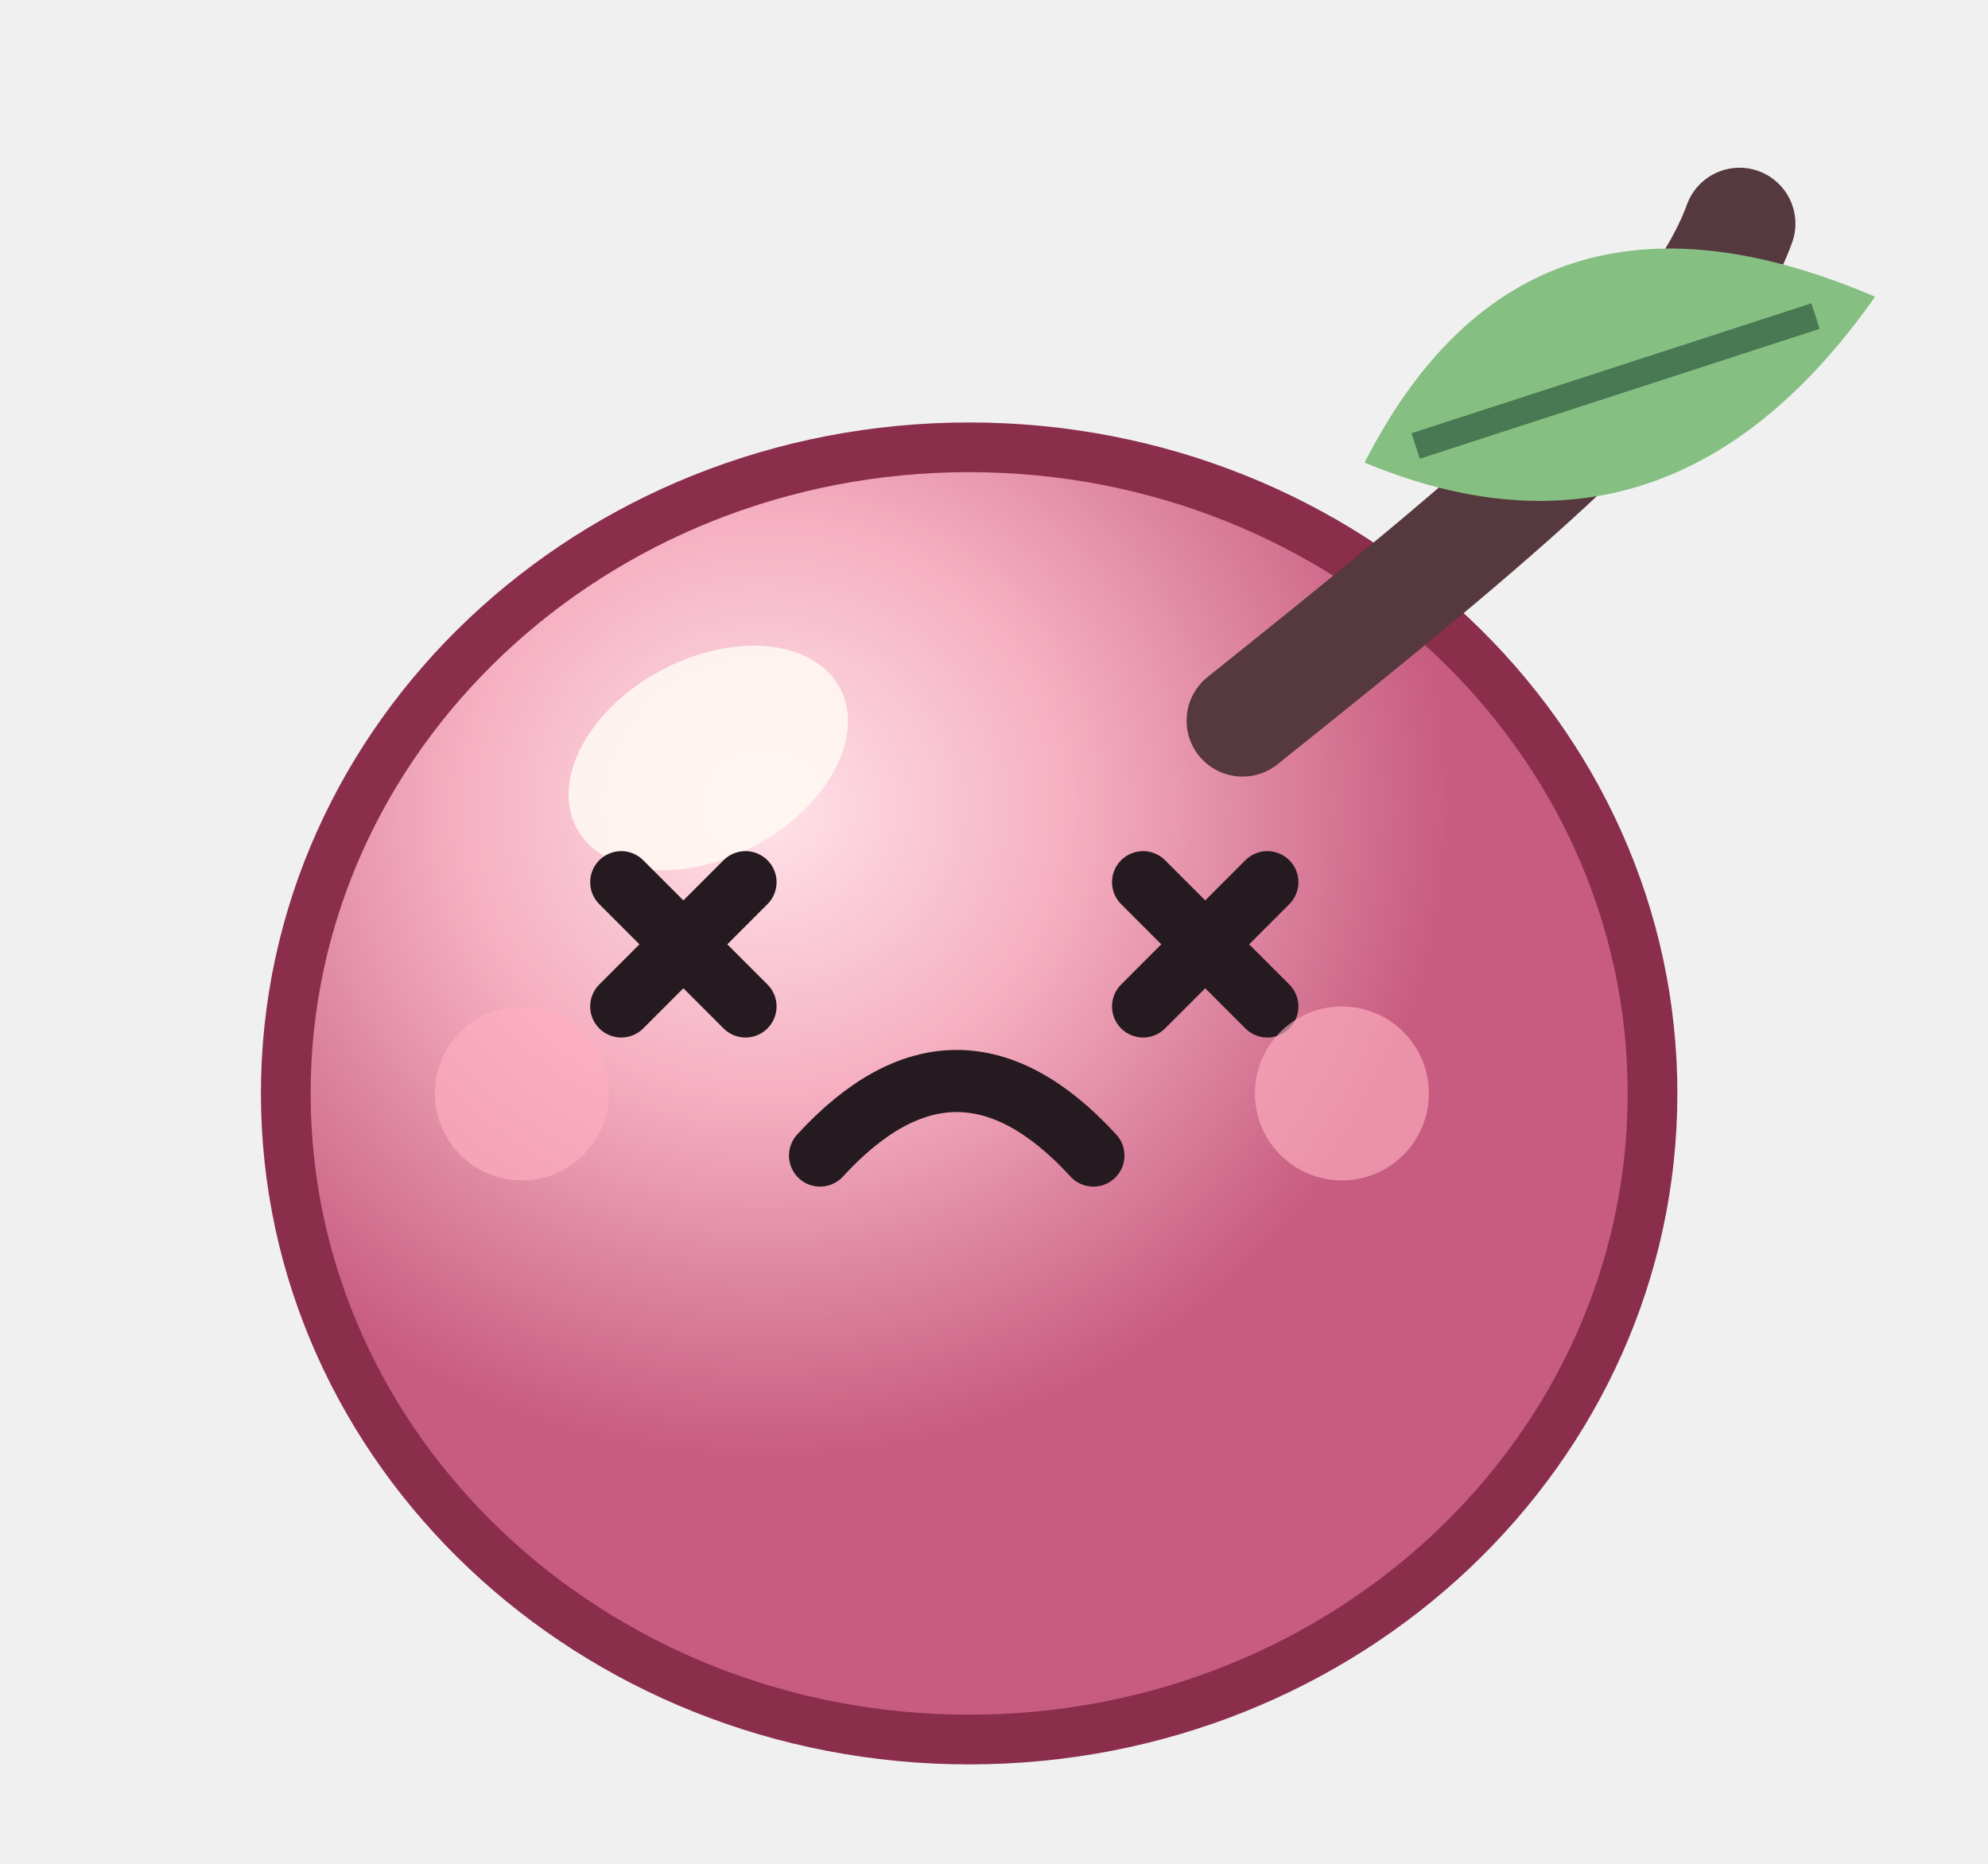
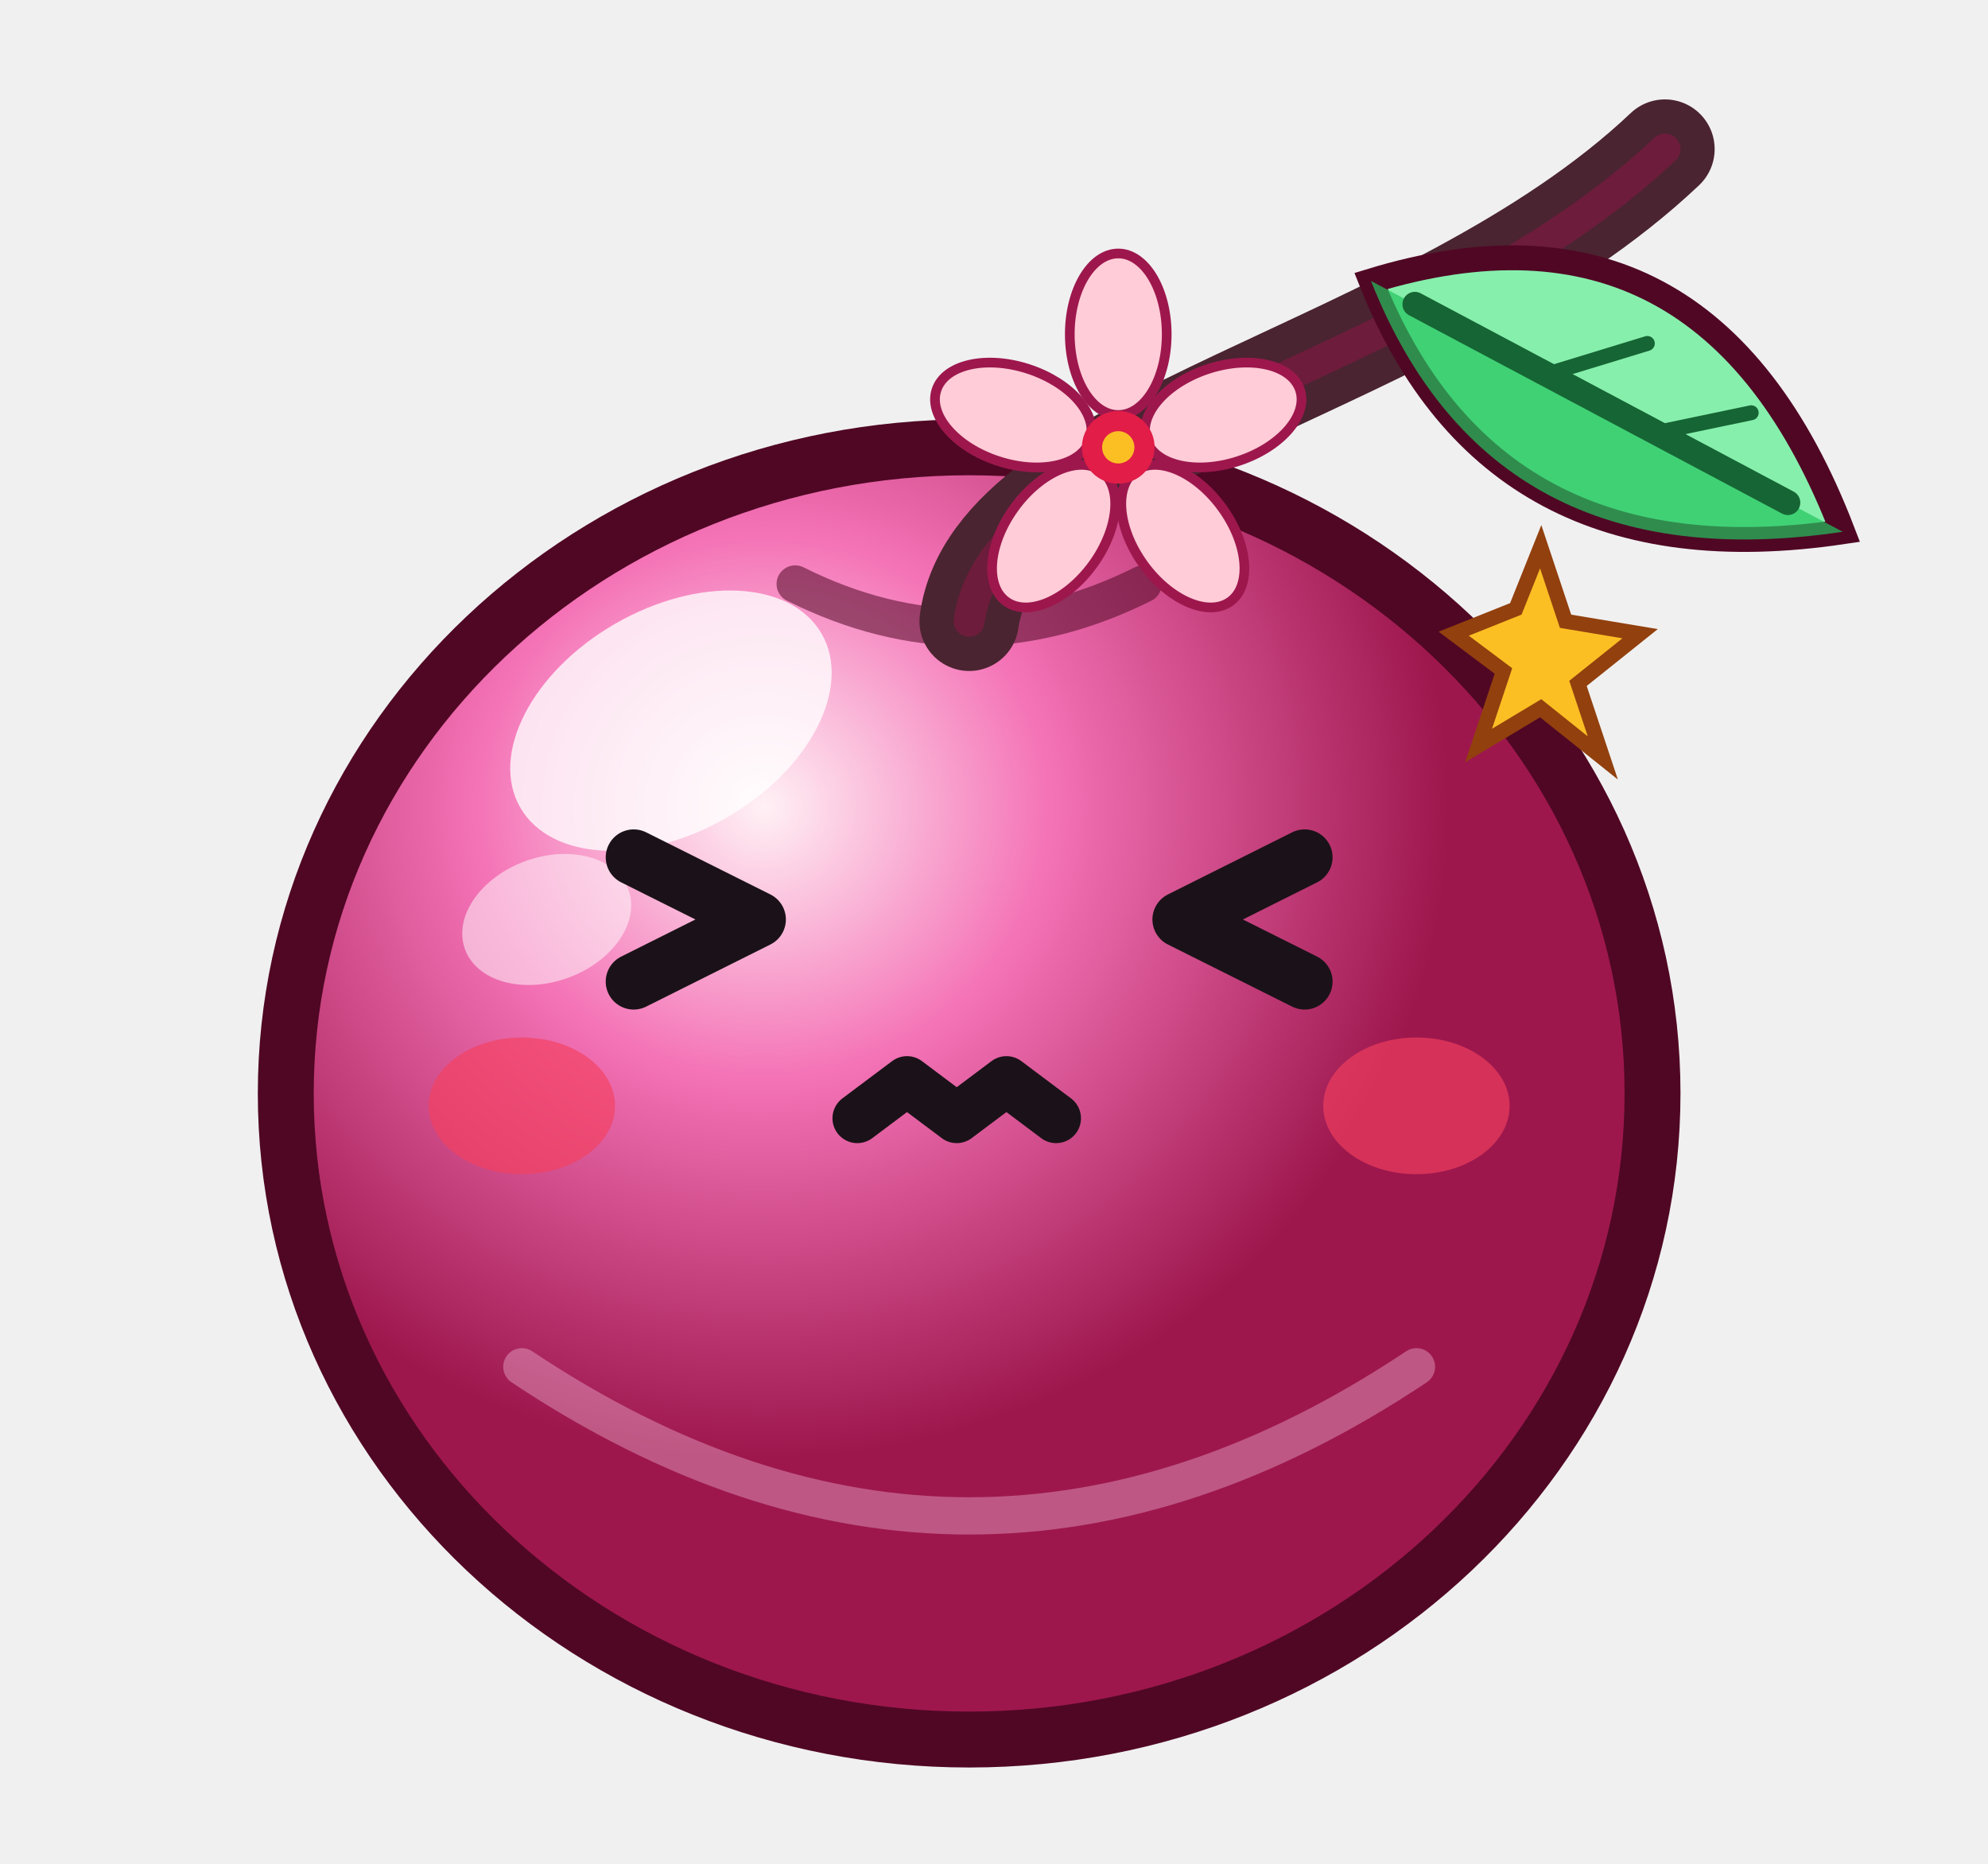
<svg xmlns="http://www.w3.org/2000/svg" width="160" height="150" viewBox="0 0 160 150">
  <defs>
-     <radialGradient id="g" cx="35%" cy="28%">
-       <stop offset="0" stop-color="#FFE3EA" />
-       <stop offset=".45" stop-color="#F5AFC1" />
-       <stop offset="1" stop-color="#C75C80" />
+     <radialGradient id="cherry_grad" cx="35%" cy="28%">
+       <stop offset="0%" stop-color="#FFF1F5" />
+       <stop offset="42%" stop-color="#F472B6" />
+       <stop offset="100%" stop-color="#9D174D" />
    </radialGradient>
  </defs>
-   <ellipse cx="78" cy="88" rx="55" ry="52" fill="url(#g)" stroke="#8A2E4C" stroke-width="4" />
-   <ellipse cx="57" cy="61" rx="12" ry="8" fill="#FFF8F2" opacity=".88" transform="rotate(-28 57 61)" />
-   <path d="M100 58 C120 42 136 29 140 18" fill="none" stroke="#56383F" stroke-width="9" stroke-linecap="round" />
-   <path d="M 108.84 31 Q 129 10.84 152.04 31 Q 129 48.28 108.84 31 Z" fill="#86BF82" transform="rotate(-18 129 31)" />
-   <path d="M 113.16 31 L 147.0 31" stroke="#28533A" stroke-width="2.16" opacity=".65" transform="rotate(-18 129 31)" />
-   <path d="M50 71 l10 10 M60 71 l-10 10" stroke="#251A20" stroke-width="5" fill="none" stroke-linecap="round" />
-   <path d="M92 71 l10 10 M102 71 l-10 10" stroke="#251A20" stroke-width="5" fill="none" stroke-linecap="round" />
-   <path d="M66 93 q11 -12 22 0" stroke="#251A20" stroke-width="5" fill="none" stroke-linecap="round" />
-   <circle cx="42" cy="88" r="7" fill="#FFAFC0" opacity=".65" />
-   <circle cx="108" cy="88" r="7" fill="#FFAFC0" opacity=".65" />
+   <ellipse cx="78" cy="88" rx="55" ry="52" fill="url(#cherry_grad)" stroke="#500724" stroke-width="4.5" />
+   <ellipse cx="54" cy="58" rx="14" ry="9" fill="#FFFFFF" opacity=".78" transform="rotate(-30 54 58)" />
+   <ellipse cx="44" cy="74" rx="7" ry="5" fill="#FFFFFF" opacity=".5" transform="rotate(-20 44 74)" />
+   <path d="M42 110 Q78 134 114 110" stroke="#FBCFE8" stroke-width="3" fill="none" opacity=".35" stroke-linecap="round" />
+   <path d="M64 47 Q78 54 92 47" stroke="#500724" stroke-width="3" fill="none" opacity=".55" stroke-linecap="round" />
+   <path d="M78 50 C80 35 115 30 134 12" fill="none" stroke="#4A2430" stroke-width="8" stroke-linecap="round" />
+   <path d="M78 50 C80 35 115 30 134 12" fill="none" stroke="#831843" stroke-width="2.5" opacity=".6" stroke-linecap="round" />
+   <g transform="rotate(28 128 32)">
+     <path d="M 108 32 Q 128 12 151 32 Q 128 49 108 32 Z" fill="#86EFAC" stroke="#500724" stroke-width="2" />
+     <path d="M 108 32 Q 128 49 151 32 Z" fill="#22C55E" opacity=".7" />
+     <line x1="112" y1="32" x2="146" y2="32" stroke="#166534" stroke-width="2" stroke-linecap="round" />
+     <line x1="124" y1="32" x2="130" y2="26" stroke="#166534" stroke-width="1.2" stroke-linecap="round" />
+     <line x1="134" y1="32" x2="140" y2="27" stroke="#166534" stroke-width="1.2" stroke-linecap="round" />
+   </g>
+   <g transform="translate(90, 36) scale(0.65)">
+     <ellipse cx="0" cy="-14" rx="6" ry="10" fill="#FFCCD7" stroke="#9D174D" stroke-width="1.2" />
+     <ellipse cx="13" cy="-4" rx="6" ry="10" fill="#FFCCD7" stroke="#9D174D" stroke-width="1.2" transform="rotate(72 13 -4)" />
+     <ellipse cx="8" cy="11" rx="6" ry="10" fill="#FFCCD7" stroke="#9D174D" stroke-width="1.2" transform="rotate(144 8 11)" />
+     <ellipse cx="-8" cy="11" rx="6" ry="10" fill="#FFCCD7" stroke="#9D174D" stroke-width="1.2" transform="rotate(216 -8 11)" />
+     <ellipse cx="-13" cy="-4" rx="6" ry="10" fill="#FFCCD7" stroke="#9D174D" stroke-width="1.2" transform="rotate(288 -13 -4)" />
+     <circle cx="0" cy="0" r="4.5" fill="#E11D48" />
+     <circle cx="0" cy="0" r="2" fill="#FBBF24" />
+   </g>
+   <path d="M51 69 L61 74 L51 79" stroke="#1A1218" stroke-width="4.5" fill="none" stroke-linecap="round" stroke-linejoin="round" />
+   <path d="M105 69 L95 74 L105 79" stroke="#1A1218" stroke-width="4.5" fill="none" stroke-linecap="round" stroke-linejoin="round" />
+   <path d="M69 90 L73 87 L77 90 L81 87 L85 90" stroke="#1A1218" stroke-width="4" fill="none" stroke-linecap="round" stroke-linejoin="round" />
+   <path d="M124 44 L126 50 L132 51 L127 55 L129 61 L124 57 L119 60 L121 54 L117 51 L122 49 Z" fill="#FBBF24" stroke="#92400E" stroke-width="1.2" />
+   <ellipse cx="42" cy="89" rx="7.5" ry="5.5" fill="#F43F5E" opacity=".65" />
+   <ellipse cx="114" cy="89" rx="7.5" ry="5.5" fill="#F43F5E" opacity=".65" />
</svg>
